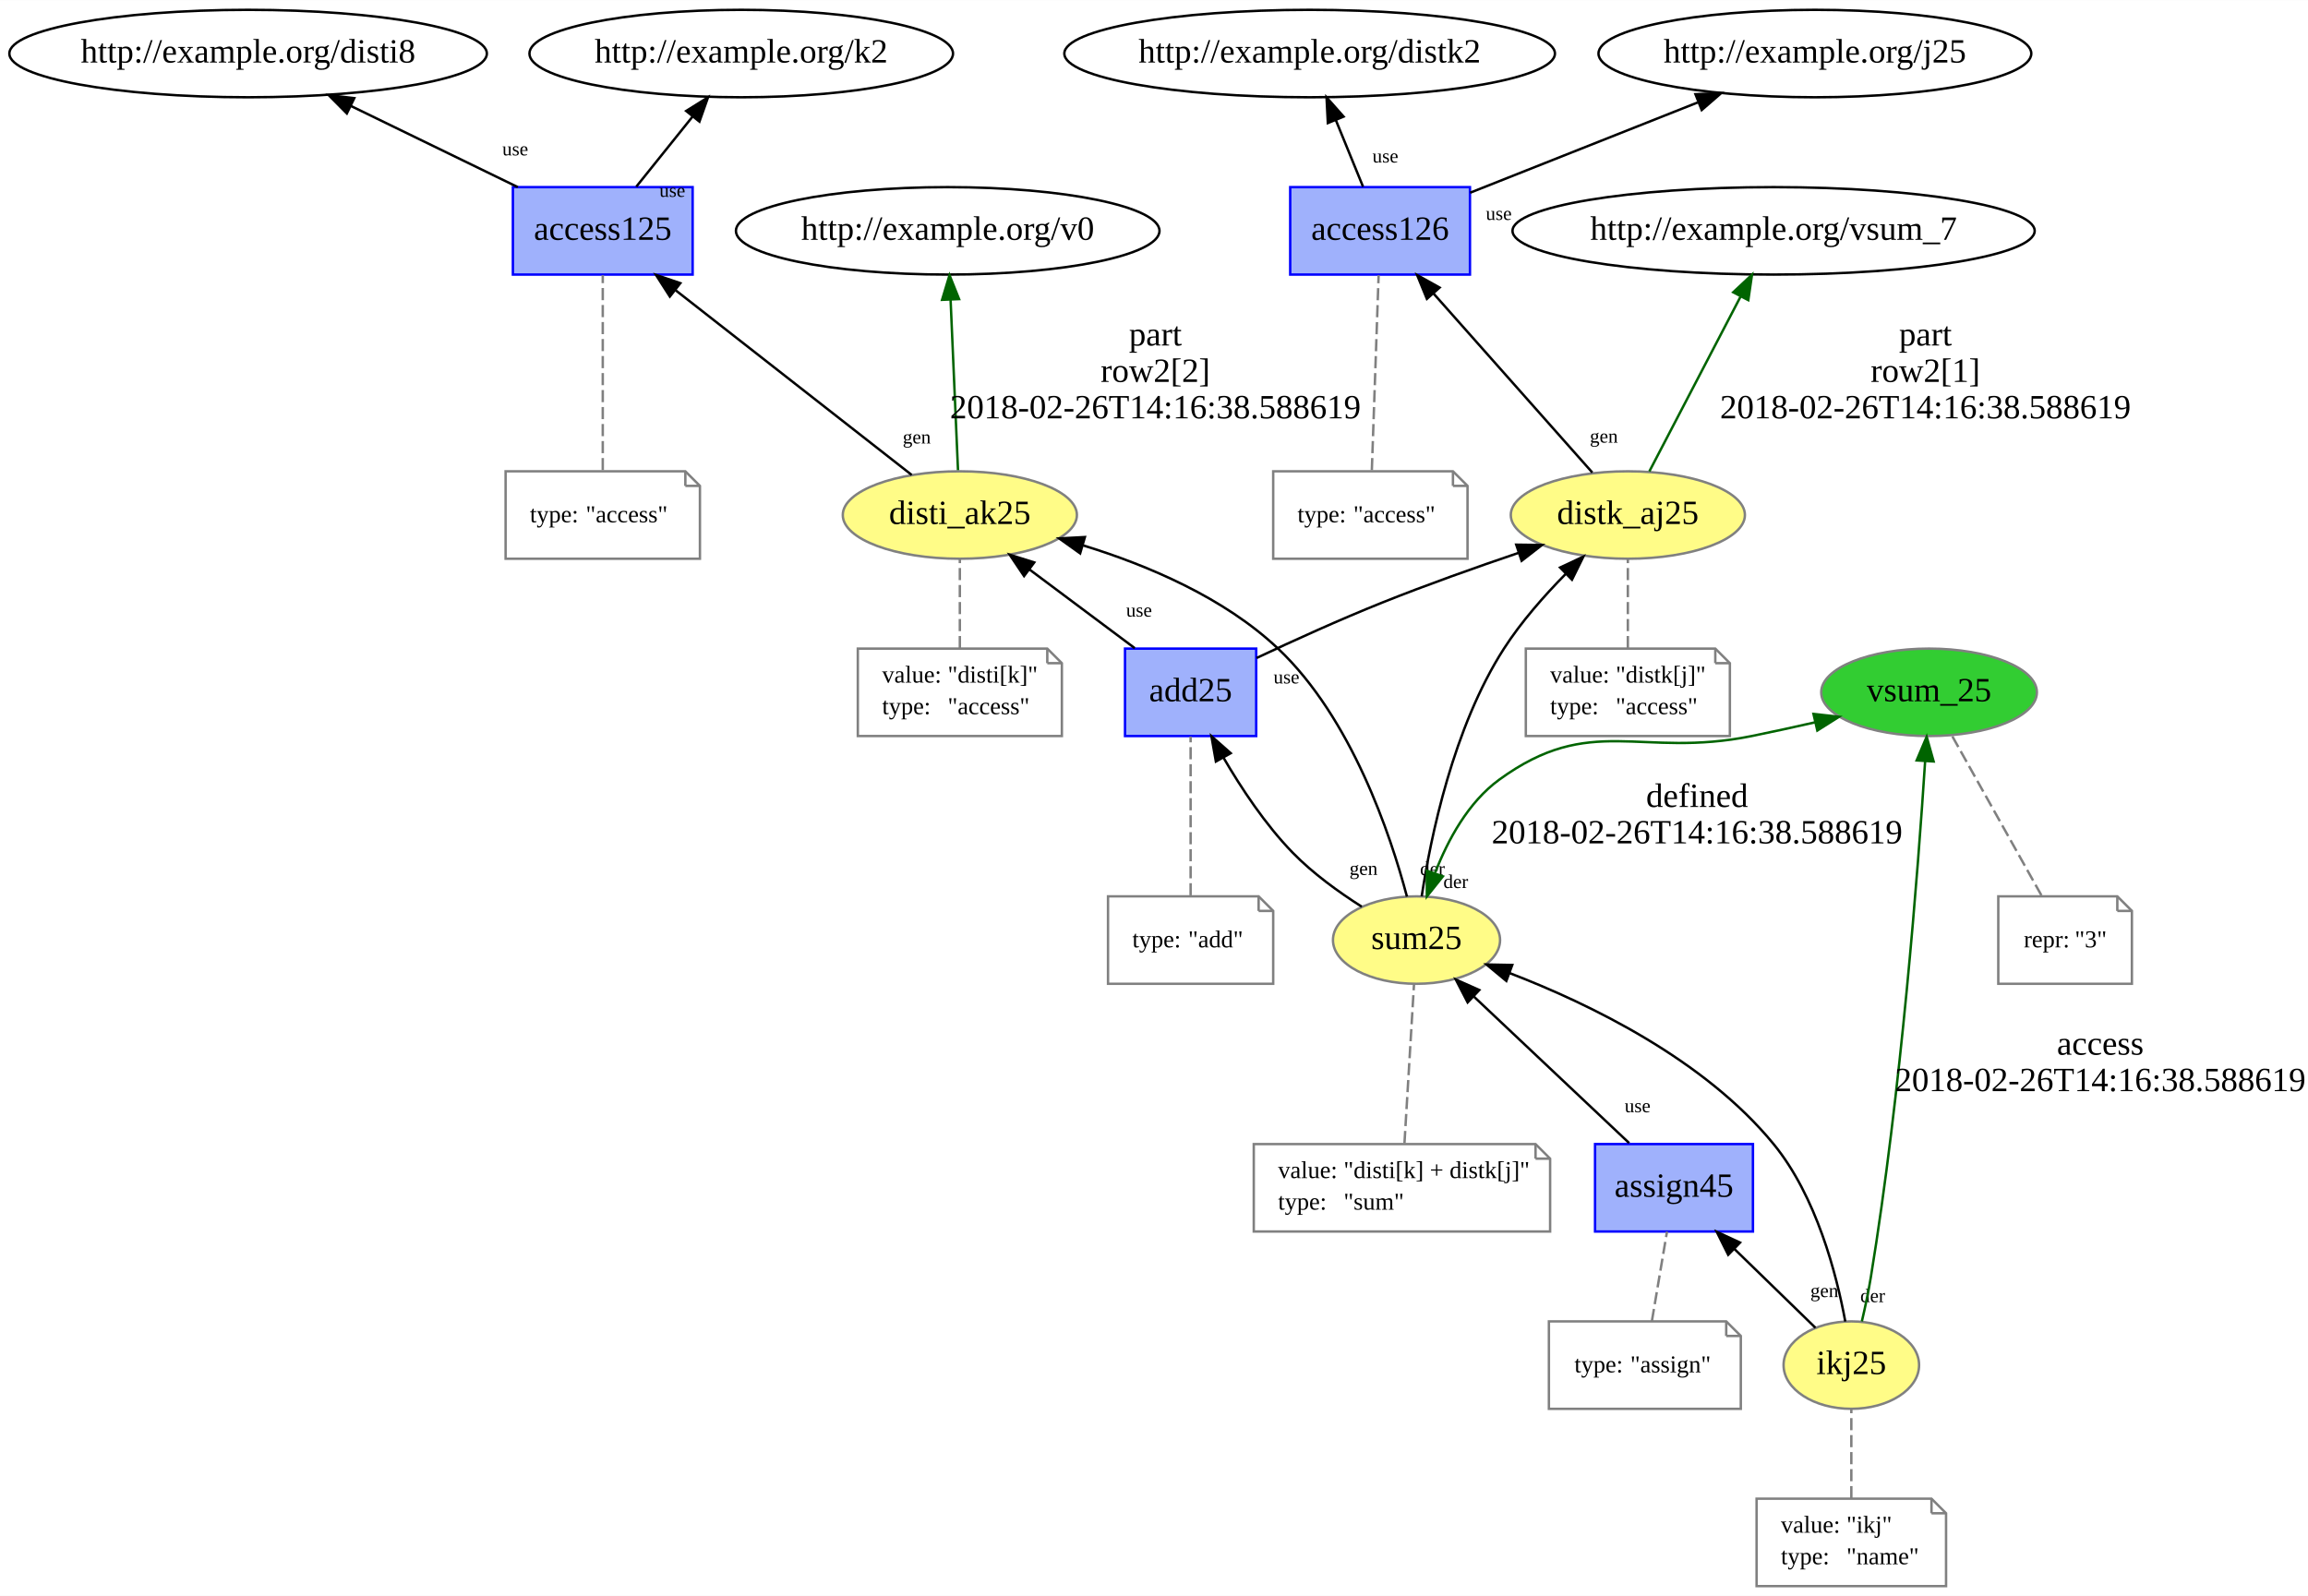
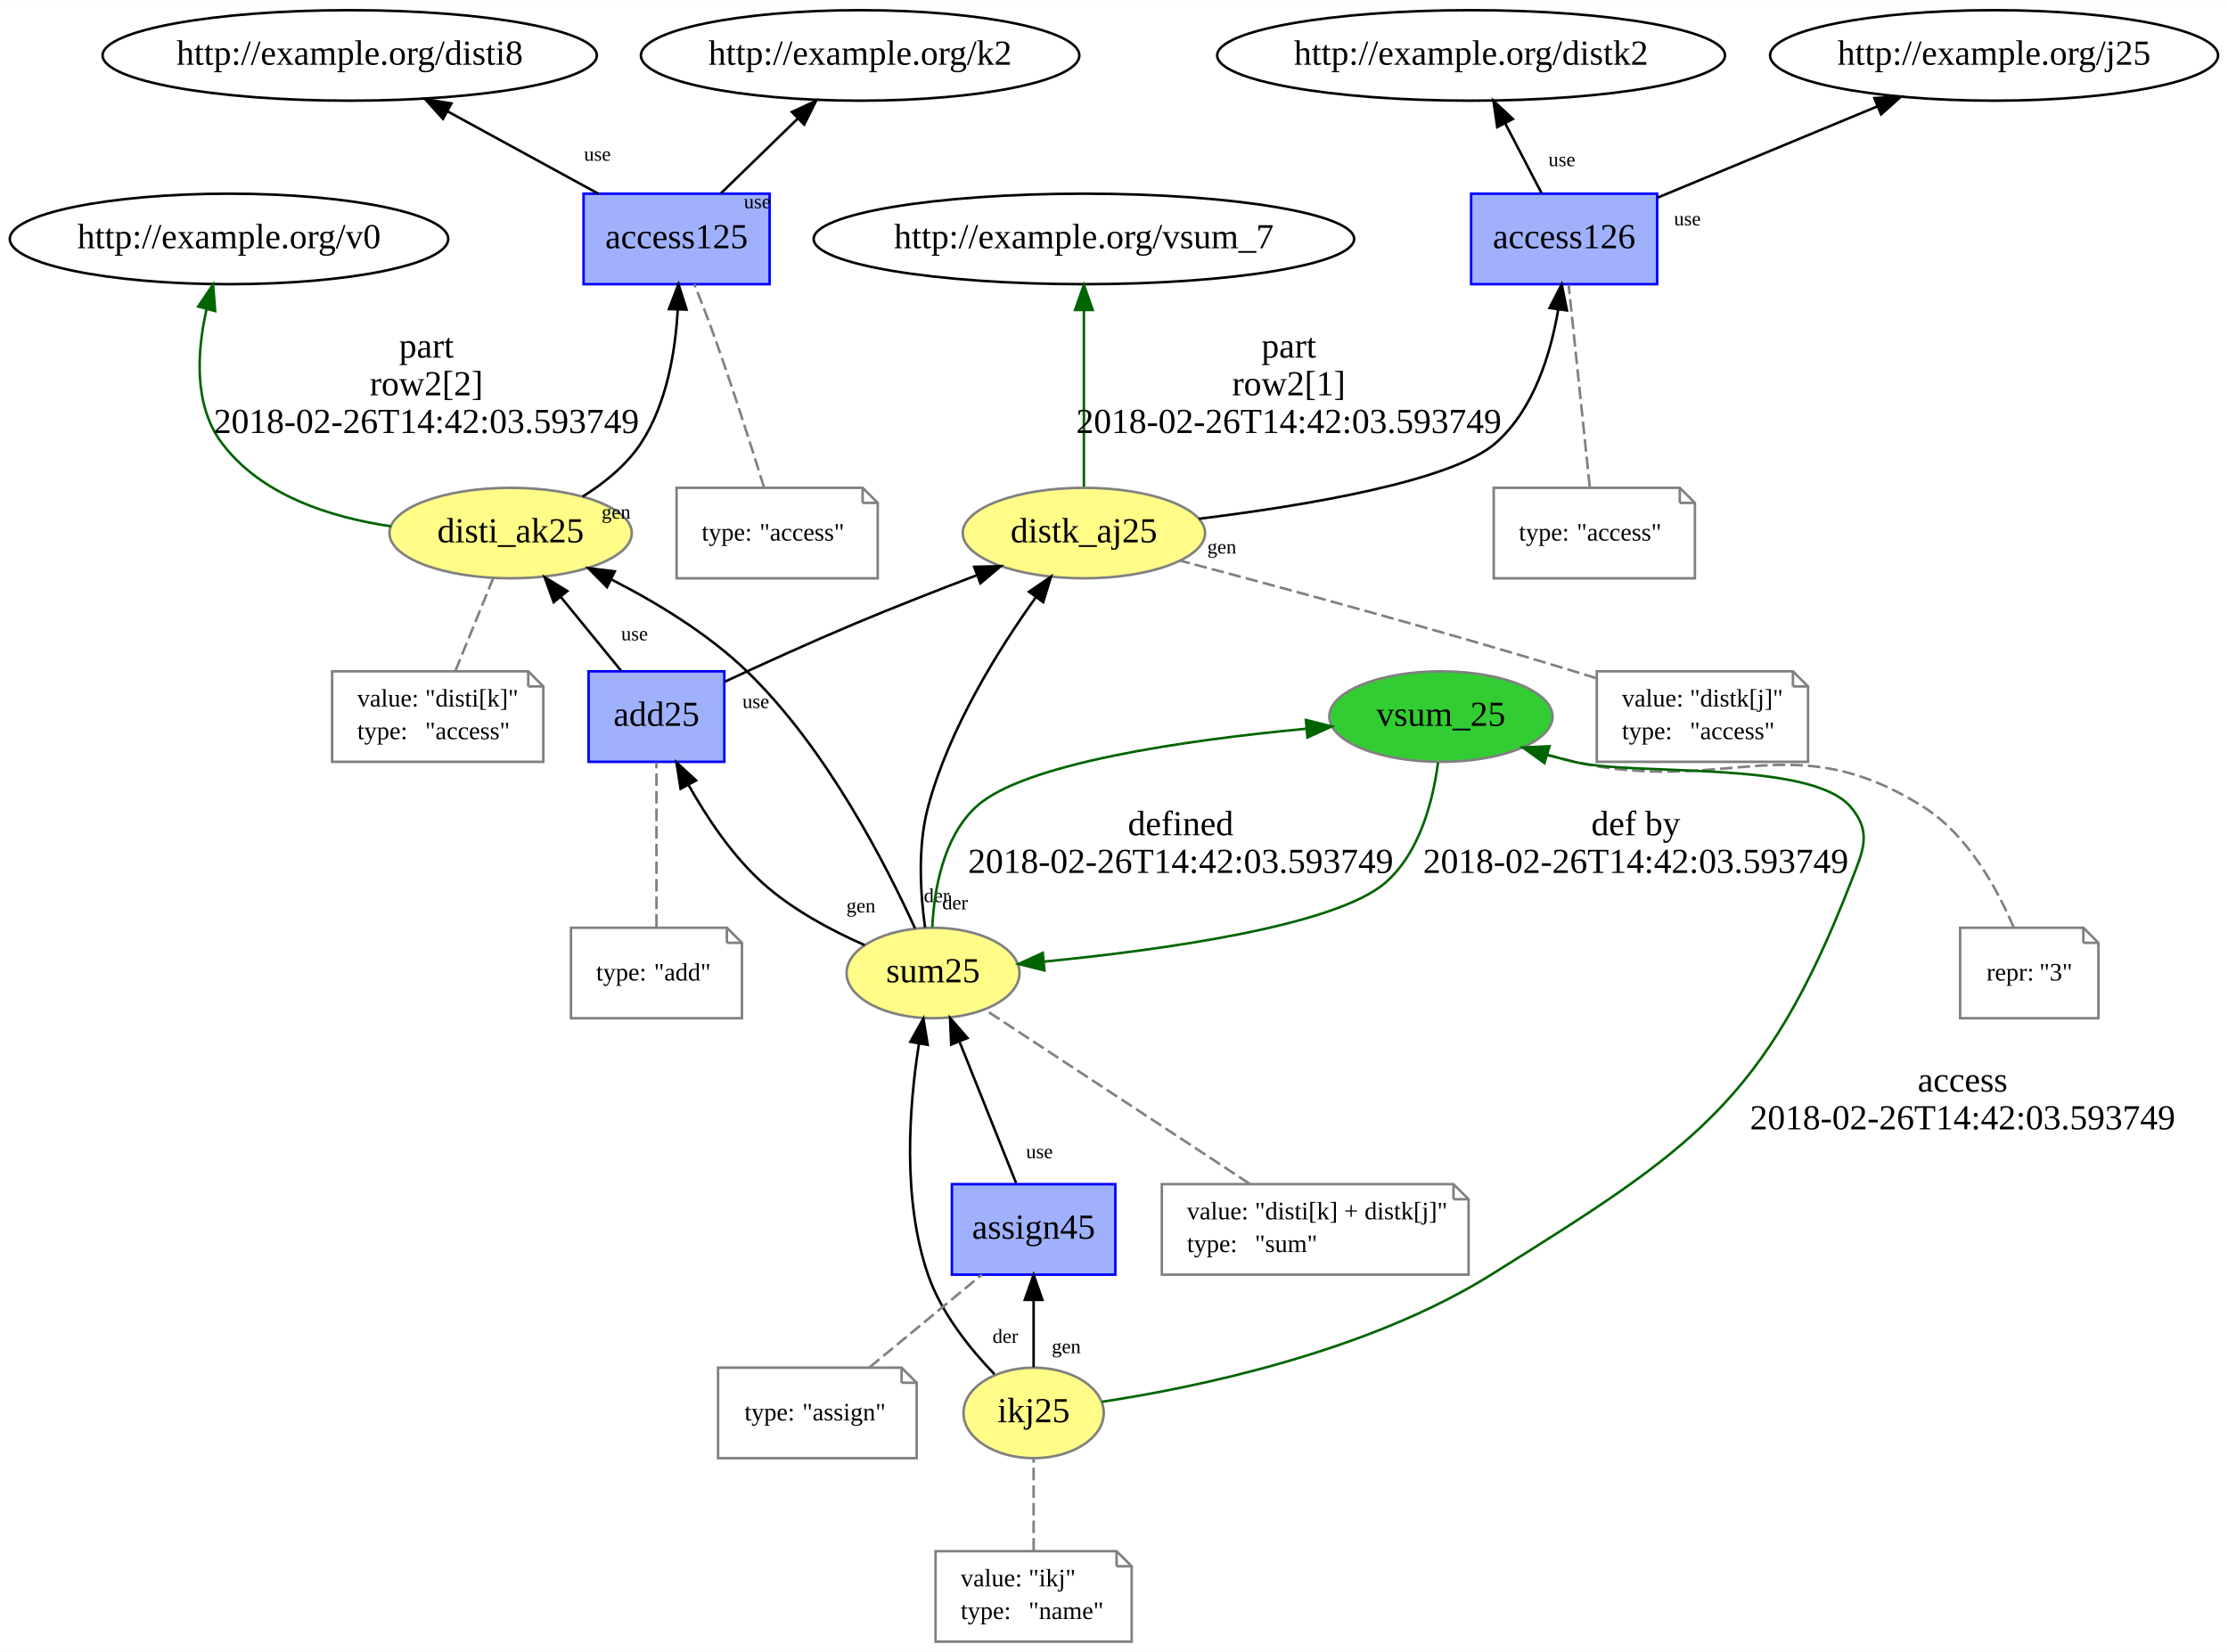
- <svg xmlns="http://www.w3.org/2000/svg" xmlns:xlink="http://www.w3.org/1999/xlink" width="950pt" height="657pt" viewBox="0.00 0.00 950.14 657.00">
+ <svg xmlns="http://www.w3.org/2000/svg" xmlns:xlink="http://www.w3.org/1999/xlink" width="886pt" height="657pt" viewBox="0.00 0.00 886.13 657.00">
  <g id="graph0" class="graph" transform="scale(1 1) rotate(0) translate(4 653)">
-     <polygon fill="white" stroke="none" points="-4,4 -4,-653 946.141,-653 946.141,4 -4,4" />
+     <polygon fill="white" stroke="none" points="-4,4 -4,-653 882.134,-653 882.134,4 -4,4" />
    <g id="node1" class="node">
      <g id="a_node1">
        <a xlink:href="http://example.org/disti_ak25" xlink:title="disti_ak25">
-           <ellipse fill="#fffc87" stroke="#808080" cx="391.141" cy="-441" rx="48.192" ry="18" />
-           <text text-anchor="middle" x="391.141" y="-437.3" font-family="Times New Roman,serif" font-size="14.00">disti_ak25</text>
+           <ellipse fill="#fffc87" stroke="#808080" cx="199.092" cy="-441" rx="48.192" ry="18" />
+           <text text-anchor="middle" x="199.092" y="-437.3" font-family="Times New Roman,serif" font-size="14.00">disti_ak25</text>
        </a>
      </g>
    </g>
    <g id="node3" class="node">
-       <ellipse fill="none" stroke="black" cx="386.141" cy="-558" rx="87.185" ry="18" />
-       <text text-anchor="middle" x="386.141" y="-554.3" font-family="Times New Roman,serif" font-size="14.00">http://example.org/v0</text>
+       <ellipse fill="none" stroke="black" cx="87.092" cy="-558" rx="87.185" ry="18" />
+       <text text-anchor="middle" x="87.092" y="-554.3" font-family="Times New Roman,serif" font-size="14.00">http://example.org/v0</text>
    </g>
    <g id="edge2" class="edge">
-       <path fill="none" stroke="darkgreen" d="M390.382,-459.466C389.573,-478.064 388.282,-507.756 387.337,-529.499" />
-       <polygon fill="darkgreen" stroke="darkgreen" points="383.829,-529.604 386.891,-539.746 390.823,-529.908 383.829,-529.604" />
-       <text text-anchor="middle" x="471.641" y="-510.8" font-family="Times New Roman,serif" font-size="14.00">part</text>
-       <text text-anchor="middle" x="471.641" y="-495.8" font-family="Times New Roman,serif" font-size="14.00">row2[2]</text>
-       <text text-anchor="middle" x="471.641" y="-480.8" font-family="Times New Roman,serif" font-size="14.00">2018-02-26T14:16:38.588619</text>
+       <path fill="none" stroke="darkgreen" d="M151.479,-443.692C127.183,-447.275 99.561,-456.124 84.092,-477 72.992,-491.982 74.35,-513.231 78.157,-530.065" />
+       <polygon fill="darkgreen" stroke="darkgreen" points="74.812,-531.108 80.754,-539.88 81.579,-529.317 74.812,-531.108" />
+       <text text-anchor="middle" x="165.592" y="-510.8" font-family="Times New Roman,serif" font-size="14.00">part</text>
+       <text text-anchor="middle" x="165.592" y="-495.8" font-family="Times New Roman,serif" font-size="14.00">row2[2]</text>
+       <text text-anchor="middle" x="165.592" y="-480.8" font-family="Times New Roman,serif" font-size="14.00">2018-02-26T14:42:03.593749</text>
    </g>
    <g id="node4" class="node">
      <g id="a_node4">
        <a xlink:href="http://example.org/access125" xlink:title="access125">
-           <polygon fill="#9fb1fc" stroke="#0000ff" points="281.141,-576 207.141,-576 207.141,-540 281.141,-540 281.141,-576" />
-           <text text-anchor="middle" x="244.141" y="-554.3" font-family="Times New Roman,serif" font-size="14.00">access125</text>
+           <polygon fill="#9fb1fc" stroke="#0000ff" points="302.092,-576 228.092,-576 228.092,-540 302.092,-540 302.092,-576" />
+           <text text-anchor="middle" x="265.092" y="-554.3" font-family="Times New Roman,serif" font-size="14.00">access125</text>
        </a>
      </g>
    </g>
    <g id="edge6" class="edge">
-       <path fill="none" stroke="black" d="M371.316,-457.509C346.352,-477.04 303.222,-510.781 274.195,-533.489" />
-       <polygon fill="black" stroke="black" points="271.762,-530.948 266.042,-539.867 276.075,-536.462 271.762,-530.948" />
-       <text text-anchor="middle" x="373.413" y="-470.462" font-family="Times New Roman,serif" font-size="8.00">gen</text>
+       <path fill="none" stroke="black" d="M227.701,-455.487C236.487,-460.977 245.345,-468.146 251.092,-477 261.232,-492.619 264.636,-513.415 265.555,-529.888" />
+       <polygon fill="black" stroke="black" points="262.059,-530.097 265.846,-539.992 269.057,-529.896 262.059,-530.097" />
+       <text text-anchor="middle" x="241.041" y="-446.729" font-family="Times New Roman,serif" font-size="8.00">gen</text>
    </g>
    <g id="node2" class="node">
-       <polygon fill="none" stroke="gray" points="427.141,-386 349.141,-386 349.141,-350 433.141,-350 433.141,-380 427.141,-386" />
-       <polyline fill="none" stroke="gray" points="427.141,-386 427.141,-380 " />
-       <polyline fill="none" stroke="gray" points="433.141,-380 427.141,-380 " />
-       <text text-anchor="start" x="359.141" y="-372" font-family="Times New Roman,serif" font-size="10.00">value:</text>
-       <text text-anchor="start" x="386.141" y="-372" font-family="Times New Roman,serif" font-size="10.00">"disti[k]"</text>
-       <text text-anchor="start" x="359.141" y="-359" font-family="Times New Roman,serif" font-size="10.00">type:</text>
-       <text text-anchor="start" x="386.141" y="-359" font-family="Times New Roman,serif" font-size="10.00">"access"</text>
+       <polygon fill="none" stroke="gray" points="206.092,-386 128.092,-386 128.092,-350 212.092,-350 212.092,-380 206.092,-386" />
+       <polyline fill="none" stroke="gray" points="206.092,-386 206.092,-380 " />
+       <polyline fill="none" stroke="gray" points="212.092,-380 206.092,-380 " />
+       <text text-anchor="start" x="138.092" y="-372" font-family="Times New Roman,serif" font-size="10.00">value:</text>
+       <text text-anchor="start" x="165.092" y="-372" font-family="Times New Roman,serif" font-size="10.00">"disti[k]"</text>
+       <text text-anchor="start" x="138.092" y="-359" font-family="Times New Roman,serif" font-size="10.00">type:</text>
+       <text text-anchor="start" x="165.092" y="-359" font-family="Times New Roman,serif" font-size="10.00">"access"</text>
    </g>
    <g id="edge1" class="edge">
-       <path fill="none" stroke="gray" stroke-dasharray="5,2" d="M391.141,-386.187C391.141,-397.35 391.141,-411.84 391.141,-422.971" />
+       <path fill="none" stroke="gray" stroke-dasharray="5,2" d="M177.112,-386.187C181.672,-397.35 187.59,-411.84 192.137,-422.971" />
    </g>
    <g id="node6" class="node">
-       <ellipse fill="none" stroke="black" cx="98.141" cy="-631" rx="98.283" ry="18" />
-       <text text-anchor="middle" x="98.141" y="-627.3" font-family="Times New Roman,serif" font-size="14.00">http://example.org/disti8</text>
+       <ellipse fill="none" stroke="black" cx="135.092" cy="-631" rx="98.283" ry="18" />
+       <text text-anchor="middle" x="135.092" y="-627.3" font-family="Times New Roman,serif" font-size="14.00">http://example.org/disti8</text>
    </g>
    <g id="edge4" class="edge">
-       <path fill="none" stroke="black" d="M209.171,-576.006C188.502,-586.057 162.191,-598.853 140.37,-609.464" />
-       <polygon fill="black" stroke="black" points="138.785,-606.343 131.322,-613.864 141.846,-612.638 138.785,-606.343" />
-       <text text-anchor="middle" x="208.107" y="-589.069" font-family="Times New Roman,serif" font-size="8.00">use</text>
+       <path fill="none" stroke="black" d="M233.954,-576.006C215.927,-585.852 193.078,-598.331 173.889,-608.811" />
+       <polygon fill="black" stroke="black" points="172.18,-605.756 165.081,-613.621 175.535,-611.9 172.18,-605.756" />
+       <text text-anchor="middle" x="233.598" y="-589.102" font-family="Times New Roman,serif" font-size="8.00">use</text>
    </g>
    <g id="node7" class="node">
-       <ellipse fill="none" stroke="black" cx="301.141" cy="-631" rx="87.185" ry="18" />
-       <text text-anchor="middle" x="301.141" y="-627.3" font-family="Times New Roman,serif" font-size="14.00">http://example.org/k2</text>
+       <ellipse fill="none" stroke="black" cx="338.092" cy="-631" rx="87.185" ry="18" />
+       <text text-anchor="middle" x="338.092" y="-627.3" font-family="Times New Roman,serif" font-size="14.00">http://example.org/k2</text>
    </g>
    <g id="edge5" class="edge">
-       <path fill="none" stroke="black" d="M257.939,-576.187C264.871,-584.821 273.4,-595.445 281.044,-604.966" />
-       <polygon fill="black" stroke="black" points="278.481,-607.364 287.47,-612.971 283.939,-602.982 278.481,-607.364" />
-       <text text-anchor="middle" x="272.765" y="-572.003" font-family="Times New Roman,serif" font-size="8.00">use</text>
+       <path fill="none" stroke="black" d="M282.764,-576.187C291.91,-585.083 303.228,-596.091 313.24,-605.828" />
+       <polygon fill="black" stroke="black" points="310.975,-608.508 320.584,-612.971 315.855,-603.49 310.975,-608.508" />
+       <text text-anchor="middle" x="297.197" y="-570.204" font-family="Times New Roman,serif" font-size="8.00">use</text>
    </g>
    <g id="node5" class="node">
-       <polygon fill="none" stroke="gray" points="278.141,-459 204.141,-459 204.141,-423 284.141,-423 284.141,-453 278.141,-459" />
-       <polyline fill="none" stroke="gray" points="278.141,-459 278.141,-453 " />
-       <polyline fill="none" stroke="gray" points="284.141,-453 278.141,-453 " />
-       <text text-anchor="start" x="214.141" y="-438" font-family="Times New Roman,serif" font-size="10.00">type:</text>
-       <text text-anchor="start" x="237.141" y="-438" font-family="Times New Roman,serif" font-size="10.00">"access"</text>
+       <polygon fill="none" stroke="gray" points="339.092,-459 265.092,-459 265.092,-423 345.092,-423 345.092,-453 339.092,-459" />
+       <polyline fill="none" stroke="gray" points="339.092,-459 339.092,-453 " />
+       <polyline fill="none" stroke="gray" points="345.092,-453 339.092,-453 " />
+       <text text-anchor="start" x="275.092" y="-438" font-family="Times New Roman,serif" font-size="10.00">type:</text>
+       <text text-anchor="start" x="298.092" y="-438" font-family="Times New Roman,serif" font-size="10.00">"access"</text>
    </g>
    <g id="edge3" class="edge">
-       <path fill="none" stroke="gray" stroke-dasharray="5,2" d="M244.141,-459.466C244.141,-481.207 244.141,-518.105 244.141,-539.746" />
+       <path fill="none" stroke="gray" stroke-dasharray="5,2" d="M299.84,-459.278C294.806,-475.557 286.848,-500.579 279.092,-522 276.953,-527.907 274.45,-534.306 272.156,-539.997" />
    </g>
    <g id="node8" class="node">
      <g id="a_node8">
        <a xlink:href="http://example.org/distk_aj25" xlink:title="distk_aj25">
-           <ellipse fill="#fffc87" stroke="#808080" cx="666.141" cy="-441" rx="48.192" ry="18" />
-           <text text-anchor="middle" x="666.141" y="-437.3" font-family="Times New Roman,serif" font-size="14.00">distk_aj25</text>
+           <ellipse fill="#fffc87" stroke="#808080" cx="427.092" cy="-441" rx="48.192" ry="18" />
+           <text text-anchor="middle" x="427.092" y="-437.3" font-family="Times New Roman,serif" font-size="14.00">distk_aj25</text>
        </a>
      </g>
    </g>
    <g id="node10" class="node">
-       <ellipse fill="none" stroke="black" cx="726.141" cy="-558" rx="107.482" ry="18" />
-       <text text-anchor="middle" x="726.141" y="-554.3" font-family="Times New Roman,serif" font-size="14.00">http://example.org/vsum_7</text>
+       <ellipse fill="none" stroke="black" cx="427.092" cy="-558" rx="107.482" ry="18" />
+       <text text-anchor="middle" x="427.092" y="-554.3" font-family="Times New Roman,serif" font-size="14.00">http://example.org/vsum_7</text>
    </g>
    <g id="edge8" class="edge">
-       <path fill="none" stroke="darkgreen" d="M674.994,-458.969C684.876,-477.909 700.986,-508.786 712.485,-530.825" />
-       <polygon fill="darkgreen" stroke="darkgreen" points="709.523,-532.715 717.252,-539.962 715.729,-529.477 709.523,-532.715" />
-       <text text-anchor="middle" x="788.641" y="-510.8" font-family="Times New Roman,serif" font-size="14.00">part</text>
-       <text text-anchor="middle" x="788.641" y="-495.8" font-family="Times New Roman,serif" font-size="14.00">row2[1]</text>
-       <text text-anchor="middle" x="788.641" y="-480.8" font-family="Times New Roman,serif" font-size="14.00">2018-02-26T14:16:38.588619</text>
+       <path fill="none" stroke="darkgreen" d="M427.092,-459.466C427.092,-478.064 427.092,-507.756 427.092,-529.499" />
+       <polygon fill="darkgreen" stroke="darkgreen" points="423.592,-529.746 427.092,-539.746 430.592,-529.746 423.592,-529.746" />
+       <text text-anchor="middle" x="508.592" y="-510.8" font-family="Times New Roman,serif" font-size="14.00">part</text>
+       <text text-anchor="middle" x="508.592" y="-495.8" font-family="Times New Roman,serif" font-size="14.00">row2[1]</text>
+       <text text-anchor="middle" x="508.592" y="-480.8" font-family="Times New Roman,serif" font-size="14.00">2018-02-26T14:42:03.593749</text>
    </g>
    <g id="node11" class="node">
      <g id="a_node11">
        <a xlink:href="http://example.org/access126" xlink:title="access126">
-           <polygon fill="#9fb1fc" stroke="#0000ff" points="601.141,-576 527.141,-576 527.141,-540 601.141,-540 601.141,-576" />
-           <text text-anchor="middle" x="564.141" y="-554.3" font-family="Times New Roman,serif" font-size="14.00">access126</text>
+           <polygon fill="#9fb1fc" stroke="#0000ff" points="655.092,-576 581.092,-576 581.092,-540 655.092,-540 655.092,-576" />
+           <text text-anchor="middle" x="618.092" y="-554.3" font-family="Times New Roman,serif" font-size="14.00">access126</text>
        </a>
      </g>
    </g>
    <g id="edge12" class="edge">
-       <path fill="none" stroke="black" d="M651.527,-458.477C634.454,-477.726 606.029,-509.773 586.252,-532.071" />
-       <polygon fill="black" stroke="black" points="583.412,-529.999 579.394,-539.803 588.649,-534.644 583.412,-529.999" />
-       <text text-anchor="middle" x="656.269" y="-470.807" font-family="Times New Roman,serif" font-size="8.00">gen</text>
+       <path fill="none" stroke="black" d="M472.842,-446.685C515.103,-451.892 573.865,-461.652 591.092,-477 606.047,-490.324 612.73,-512.216 615.71,-529.733" />
+       <polygon fill="black" stroke="black" points="612.288,-530.535 617.128,-539.96 619.222,-529.574 612.288,-530.535" />
+       <text text-anchor="middle" x="481.949" y="-432.866" font-family="Times New Roman,serif" font-size="8.00">gen</text>
    </g>
    <g id="node9" class="node">
-       <polygon fill="none" stroke="gray" points="702.141,-386 624.141,-386 624.141,-350 708.141,-350 708.141,-380 702.141,-386" />
-       <polyline fill="none" stroke="gray" points="702.141,-386 702.141,-380 " />
-       <polyline fill="none" stroke="gray" points="708.141,-380 702.141,-380 " />
-       <text text-anchor="start" x="634.141" y="-372" font-family="Times New Roman,serif" font-size="10.00">value:</text>
-       <text text-anchor="start" x="661.141" y="-372" font-family="Times New Roman,serif" font-size="10.00">"distk[j]"</text>
-       <text text-anchor="start" x="634.141" y="-359" font-family="Times New Roman,serif" font-size="10.00">type:</text>
-       <text text-anchor="start" x="661.141" y="-359" font-family="Times New Roman,serif" font-size="10.00">"access"</text>
+       <polygon fill="none" stroke="gray" points="709.092,-386 631.092,-386 631.092,-350 715.092,-350 715.092,-380 709.092,-386" />
+       <polyline fill="none" stroke="gray" points="709.092,-386 709.092,-380 " />
+       <polyline fill="none" stroke="gray" points="715.092,-380 709.092,-380 " />
+       <text text-anchor="start" x="641.092" y="-372" font-family="Times New Roman,serif" font-size="10.00">value:</text>
+       <text text-anchor="start" x="668.092" y="-372" font-family="Times New Roman,serif" font-size="10.00">"distk[j]"</text>
+       <text text-anchor="start" x="641.092" y="-359" font-family="Times New Roman,serif" font-size="10.00">type:</text>
+       <text text-anchor="start" x="668.092" y="-359" font-family="Times New Roman,serif" font-size="10.00">"access"</text>
    </g>
    <g id="edge7" class="edge">
-       <path fill="none" stroke="gray" stroke-dasharray="5,2" d="M666.141,-386.187C666.141,-397.35 666.141,-411.84 666.141,-422.971" />
+       <path fill="none" stroke="gray" stroke-dasharray="5,2" d="M630.845,-383.269C627.888,-384.21 624.949,-385.129 622.092,-386 567.995,-402.495 504.815,-419.6 465.373,-430.025" />
    </g>
    <g id="node13" class="node">
-       <ellipse fill="none" stroke="black" cx="535.141" cy="-631" rx="100.983" ry="18" />
-       <text text-anchor="middle" x="535.141" y="-627.3" font-family="Times New Roman,serif" font-size="14.00">http://example.org/distk2</text>
+       <ellipse fill="none" stroke="black" cx="581.092" cy="-631" rx="100.983" ry="18" />
+       <text text-anchor="middle" x="581.092" y="-627.3" font-family="Times New Roman,serif" font-size="14.00">http://example.org/distk2</text>
    </g>
    <g id="edge10" class="edge">
-       <path fill="none" stroke="black" d="M557.121,-576.187C553.773,-584.385 549.692,-594.377 545.959,-603.515" />
-       <polygon fill="black" stroke="black" points="542.638,-602.39 542.097,-612.971 549.118,-605.037 542.638,-602.39" />
-       <text text-anchor="middle" x="566.311" y="-586.142" font-family="Times New Roman,serif" font-size="8.00">use</text>
+       <path fill="none" stroke="black" d="M609.136,-576.187C604.773,-584.559 599.434,-594.803 594.591,-604.097" />
+       <polygon fill="black" stroke="black" points="591.484,-602.486 589.966,-612.971 597.692,-605.721 591.484,-602.486" />
+       <text text-anchor="middle" x="617.19" y="-586.942" font-family="Times New Roman,serif" font-size="8.00">use</text>
    </g>
    <g id="node14" class="node">
-       <ellipse fill="none" stroke="black" cx="743.141" cy="-631" rx="89.084" ry="18" />
-       <text text-anchor="middle" x="743.141" y="-627.3" font-family="Times New Roman,serif" font-size="14.00">http://example.org/j25</text>
+       <ellipse fill="none" stroke="black" cx="789.092" cy="-631" rx="89.084" ry="18" />
+       <text text-anchor="middle" x="789.092" y="-627.3" font-family="Times New Roman,serif" font-size="14.00">http://example.org/j25</text>
    </g>
    <g id="edge11" class="edge">
-       <path fill="none" stroke="black" d="M601.23,-573.711C628.371,-584.477 665.44,-599.18 694.886,-610.86" />
-       <polygon fill="black" stroke="black" points="693.968,-614.261 704.554,-614.694 696.549,-607.754 693.968,-614.261" />
-       <text text-anchor="middle" x="612.991" y="-562.501" font-family="Times New Roman,serif" font-size="8.00">use</text>
+       <path fill="none" stroke="black" d="M655.197,-574.406C680.854,-585.059 715.181,-599.312 742.654,-610.719" />
+       <polygon fill="black" stroke="black" points="741.483,-614.022 752.06,-614.624 744.167,-607.557 741.483,-614.022" />
+       <text text-anchor="middle" x="667.105" y="-563.385" font-family="Times New Roman,serif" font-size="8.00">use</text>
    </g>
    <g id="node12" class="node">
-       <polygon fill="none" stroke="gray" points="594.141,-459 520.141,-459 520.141,-423 600.141,-423 600.141,-453 594.141,-459" />
-       <polyline fill="none" stroke="gray" points="594.141,-459 594.141,-453 " />
-       <polyline fill="none" stroke="gray" points="600.141,-453 594.141,-453 " />
-       <text text-anchor="start" x="530.141" y="-438" font-family="Times New Roman,serif" font-size="10.00">type:</text>
-       <text text-anchor="start" x="553.141" y="-438" font-family="Times New Roman,serif" font-size="10.00">"access"</text>
+       <polygon fill="none" stroke="gray" points="664.092,-459 590.092,-459 590.092,-423 670.092,-423 670.092,-453 664.092,-459" />
+       <polyline fill="none" stroke="gray" points="664.092,-459 664.092,-453 " />
+       <polyline fill="none" stroke="gray" points="670.092,-453 664.092,-453 " />
+       <text text-anchor="start" x="600.092" y="-438" font-family="Times New Roman,serif" font-size="10.00">type:</text>
+       <text text-anchor="start" x="623.092" y="-438" font-family="Times New Roman,serif" font-size="10.00">"access"</text>
    </g>
    <g id="edge9" class="edge">
-       <path fill="none" stroke="gray" stroke-dasharray="5,2" d="M560.749,-459.466C561.505,-481.207 562.788,-518.105 563.541,-539.746" />
+       <path fill="none" stroke="gray" stroke-dasharray="5,2" d="M628.27,-459.466C626.001,-481.207 622.151,-518.105 619.893,-539.746" />
    </g>
    <g id="node15" class="node">
      <g id="a_node15">
        <a xlink:href="http://example.org/sum25" xlink:title="sum25">
-           <ellipse fill="#fffc87" stroke="#808080" cx="579.141" cy="-266" rx="34.394" ry="18" />
-           <text text-anchor="middle" x="579.141" y="-262.3" font-family="Times New Roman,serif" font-size="14.00">sum25</text>
-         </a>
-       </g>
-     </g>
-     <g id="edge18" class="edge">
-       <path fill="none" stroke="black" d="M575.199,-283.9C568.462,-309.292 552.431,-357.352 522.141,-386 499.955,-406.984 468.481,-420.315 441.944,-428.48" />
-       <polygon fill="black" stroke="black" points="440.668,-425.207 432.045,-431.362 442.625,-431.928 440.668,-425.207" />
-       <text text-anchor="middle" x="585.694" y="-292.717" font-family="Times New Roman,serif" font-size="8.00">der</text>
-     </g>
-     <g id="edge20" class="edge">
-       <path fill="none" stroke="black" d="M581.278,-284.003C584.962,-308.276 594.232,-353.511 615.141,-386 622.229,-397.013 631.72,-407.787 640.592,-416.778" />
-       <polygon fill="black" stroke="black" points="638.242,-419.375 647.832,-423.877 643.142,-414.377 638.242,-419.375" />
-       <text text-anchor="middle" x="595.302" y="-287.425" font-family="Times New Roman,serif" font-size="8.00">der</text>
+           <ellipse fill="#fffc87" stroke="#808080" cx="367.092" cy="-266" rx="34.394" ry="18" />
+           <text text-anchor="middle" x="367.092" y="-262.3" font-family="Times New Roman,serif" font-size="14.00">sum25</text>
+         </a>
+       </g>
+     </g>
+     <g id="edge19" class="edge">
+       <path fill="none" stroke="black" d="M359.916,-283.78C348.644,-308.589 324.768,-355.411 293.092,-386 277.528,-401.03 256.987,-413.451 239.077,-422.575" />
+       <polygon fill="black" stroke="black" points="237.421,-419.489 229.991,-427.042 240.51,-425.77 237.421,-419.489" />
+       <text text-anchor="middle" x="368.527" y="-294.162" font-family="Times New Roman,serif" font-size="8.00">der</text>
+     </g>
+     <g id="edge21" class="edge">
+       <path fill="none" stroke="black" d="M363.912,-284.142C362.076,-297.43 360.875,-316.182 365.092,-332 373.378,-363.074 392.967,-394.5 407.927,-415.378" />
+       <polygon fill="black" stroke="black" points="405.264,-417.665 414.008,-423.648 410.904,-413.518 405.264,-417.665" />
+       <text text-anchor="middle" x="375.852" y="-291.321" font-family="Times New Roman,serif" font-size="8.00">der</text>
    </g>
    <g id="node17" class="node">
      <g id="a_node17">
        <a xlink:href="http://example.org/vsum_25" xlink:title="vsum_25">
-           <ellipse fill="#32cd32" stroke="#808080" cx="790.141" cy="-368" rx="44.393" ry="18" />
-           <text text-anchor="middle" x="790.141" y="-364.3" font-family="Times New Roman,serif" font-size="14.00">vsum_25</text>
+           <ellipse fill="#32cd32" stroke="#808080" cx="569.092" cy="-368" rx="44.393" ry="18" />
+           <text text-anchor="middle" x="569.092" y="-364.3" font-family="Times New Roman,serif" font-size="14.00">vsum_25</text>
        </a>
      </g>
    </g>
    <g id="edge15" class="edge">
-       <path fill="none" stroke="darkgreen" d="M586.823,-293.76C592.072,-307.275 600.432,-322.731 613.141,-332 651.042,-359.641 671.168,-340.676 717.141,-350 725.574,-351.71 734.521,-353.671 743.154,-355.639" />
-       <polygon fill="darkgreen" stroke="darkgreen" points="589.994,-292.226 583.395,-283.938 583.385,-294.533 589.994,-292.226" />
-       <polygon fill="darkgreen" stroke="darkgreen" points="742.563,-359.095 753.094,-357.938 744.14,-352.275 742.563,-359.095" />
-       <text text-anchor="middle" x="694.641" y="-320.8" font-family="Times New Roman,serif" font-size="14.00">defined</text>
-       <text text-anchor="middle" x="694.641" y="-305.8" font-family="Times New Roman,serif" font-size="14.00">2018-02-26T14:16:38.588619</text>
+       <path fill="none" stroke="darkgreen" d="M366.798,-284.186C367.522,-298.983 371.046,-319.822 384.092,-332 402.792,-349.455 467.779,-358.649 515.464,-363.159" />
+       <polygon fill="darkgreen" stroke="darkgreen" points="515.382,-366.666 525.656,-364.078 516.01,-359.694 515.382,-366.666" />
+       <text text-anchor="middle" x="465.592" y="-320.8" font-family="Times New Roman,serif" font-size="14.00">defined</text>
+       <text text-anchor="middle" x="465.592" y="-305.8" font-family="Times New Roman,serif" font-size="14.00">2018-02-26T14:42:03.593749</text>
    </g>
    <g id="node19" class="node">
      <g id="a_node19">
        <a xlink:href="http://example.org/add25" xlink:title="add25">
-           <polygon fill="#9fb1fc" stroke="#0000ff" points="513.141,-386 459.141,-386 459.141,-350 513.141,-350 513.141,-386" />
-           <text text-anchor="middle" x="486.141" y="-364.3" font-family="Times New Roman,serif" font-size="14.00">add25</text>
-         </a>
-       </g>
-     </g>
-     <g id="edge21" class="edge">
-       <path fill="none" stroke="black" d="M556.59,-279.742C547.144,-285.74 536.452,-293.455 528.141,-302 516.91,-313.548 506.986,-328.537 499.609,-341.211" />
-       <polygon fill="black" stroke="black" points="496.547,-339.514 494.705,-349.947 502.652,-342.94 496.547,-339.514" />
-       <text text-anchor="middle" x="557.33" y="-292.823" font-family="Times New Roman,serif" font-size="8.00">gen</text>
+           <polygon fill="#9fb1fc" stroke="#0000ff" points="284.092,-386 230.092,-386 230.092,-350 284.092,-350 284.092,-386" />
+           <text text-anchor="middle" x="257.092" y="-364.3" font-family="Times New Roman,serif" font-size="14.00">add25</text>
+         </a>
+       </g>
+     </g>
+     <g id="edge22" class="edge">
+       <path fill="none" stroke="black" d="M339.905,-277.08C326.578,-282.942 310.899,-291.301 299.092,-302 287.075,-312.89 277.053,-327.961 269.817,-340.849" />
+       <polygon fill="black" stroke="black" points="266.682,-339.289 265.051,-349.757 272.854,-342.591 266.682,-339.289" />
+       <text text-anchor="middle" x="338.413" y="-290.105" font-family="Times New Roman,serif" font-size="8.00">gen</text>
    </g>
    <g id="node16" class="node">
-       <polygon fill="none" stroke="gray" points="628.141,-182 512.141,-182 512.141,-146 634.141,-146 634.141,-176 628.141,-182" />
-       <polyline fill="none" stroke="gray" points="628.141,-182 628.141,-176 " />
-       <polyline fill="none" stroke="gray" points="634.141,-176 628.141,-176 " />
-       <text text-anchor="start" x="522.141" y="-168" font-family="Times New Roman,serif" font-size="10.00">value:</text>
-       <text text-anchor="start" x="549.141" y="-168" font-family="Times New Roman,serif" font-size="10.00">"disti[k] + distk[j]"</text>
-       <text text-anchor="start" x="522.141" y="-155" font-family="Times New Roman,serif" font-size="10.00">type:</text>
-       <text text-anchor="start" x="549.141" y="-155" font-family="Times New Roman,serif" font-size="10.00">"sum"</text>
+       <polygon fill="none" stroke="gray" points="574.092,-182 458.092,-182 458.092,-146 580.092,-146 580.092,-176 574.092,-182" />
+       <polyline fill="none" stroke="gray" points="574.092,-182 574.092,-176 " />
+       <polyline fill="none" stroke="gray" points="580.092,-176 574.092,-176 " />
+       <text text-anchor="start" x="468.092" y="-168" font-family="Times New Roman,serif" font-size="10.00">value:</text>
+       <text text-anchor="start" x="495.092" y="-168" font-family="Times New Roman,serif" font-size="10.00">"disti[k] + distk[j]"</text>
+       <text text-anchor="start" x="468.092" y="-155" font-family="Times New Roman,serif" font-size="10.00">type:</text>
+       <text text-anchor="start" x="495.092" y="-155" font-family="Times New Roman,serif" font-size="10.00">"sum"</text>
    </g>
    <g id="edge13" class="edge">
-       <path fill="none" stroke="gray" stroke-dasharray="5,2" d="M574.186,-182.419C575.288,-200.773 577.011,-229.502 578.108,-247.781" />
+       <path fill="none" stroke="gray" stroke-dasharray="5,2" d="M492.963,-182.191C463.254,-201.736 415.344,-233.256 387.999,-251.245" />
+     </g>
+     <g id="edge16" class="edge">
+       <path fill="none" stroke="darkgreen" d="M567.939,-349.726C565.995,-334.87 560.817,-313.995 547.092,-302 527.258,-284.666 457.851,-275.117 411.249,-270.531" />
+       <polygon fill="darkgreen" stroke="darkgreen" points="411.383,-267.029 401.099,-269.575 410.726,-273.998 411.383,-267.029" />
+       <text text-anchor="middle" x="646.592" y="-320.8" font-family="Times New Roman,serif" font-size="14.00">def by</text>
+       <text text-anchor="middle" x="646.592" y="-305.8" font-family="Times New Roman,serif" font-size="14.00">2018-02-26T14:42:03.593749</text>
    </g>
    <g id="node18" class="node">
-       <polygon fill="none" stroke="gray" points="867.641,-284 818.641,-284 818.641,-248 873.641,-248 873.641,-278 867.641,-284" />
-       <polyline fill="none" stroke="gray" points="867.641,-284 867.641,-278 " />
-       <polyline fill="none" stroke="gray" points="873.641,-278 867.641,-278 " />
-       <text text-anchor="start" x="829.141" y="-263" font-family="Times New Roman,serif" font-size="10.00">repr:</text>
-       <text text-anchor="start" x="850.141" y="-263" font-family="Times New Roman,serif" font-size="10.00">"3"</text>
+       <polygon fill="none" stroke="gray" points="824.592,-284 775.592,-284 775.592,-248 830.592,-248 830.592,-278 824.592,-284" />
+       <polyline fill="none" stroke="gray" points="824.592,-284 824.592,-278 " />
+       <polyline fill="none" stroke="gray" points="830.592,-278 824.592,-278 " />
+       <text text-anchor="start" x="786.092" y="-263" font-family="Times New Roman,serif" font-size="10.00">repr:</text>
+       <text text-anchor="start" x="807.092" y="-263" font-family="Times New Roman,serif" font-size="10.00">"3"</text>
    </g>
    <g id="edge14" class="edge">
-       <path fill="none" stroke="gray" stroke-dasharray="5,2" d="M836.387,-284.419C826.046,-302.885 809.824,-331.853 799.597,-350.114" />
+       <path fill="none" stroke="gray" stroke-dasharray="5,2" d="M796.862,-284.179C790.386,-299.402 778.704,-320.886 761.092,-332 708.412,-365.245 682.89,-336.431 622.092,-350 615.302,-351.515 608.139,-353.523 601.35,-355.626" />
+     </g>
+     <g id="edge18" class="edge">
+       <path fill="none" stroke="black" d="M243.052,-386.187C235.823,-395.036 226.886,-405.976 218.962,-415.677" />
+       <polygon fill="black" stroke="black" points="216.22,-413.501 212.604,-423.46 221.641,-417.93 216.22,-413.501" />
+       <text text-anchor="middle" x="248.368" y="-398.314" font-family="Times New Roman,serif" font-size="8.00">use</text>
+     </g>
+     <g id="edge20" class="edge">
+       <path fill="none" stroke="black" d="M284.334,-381.905C299.478,-388.955 318.72,-397.709 336.092,-405 351.712,-411.556 369.027,-418.335 384.324,-424.161" />
+       <polygon fill="black" stroke="black" points="383.455,-427.574 394.047,-427.839 385.933,-421.027 383.455,-427.574" />
+       <text text-anchor="middle" x="296.605" y="-371.379" font-family="Times New Roman,serif" font-size="8.00">use</text>
+     </g>
+     <g id="node20" class="node">
+       <polygon fill="none" stroke="gray" points="285.092,-284 223.092,-284 223.092,-248 291.092,-248 291.092,-278 285.092,-284" />
+       <polyline fill="none" stroke="gray" points="285.092,-284 285.092,-278 " />
+       <polyline fill="none" stroke="gray" points="291.092,-278 285.092,-278 " />
+       <text text-anchor="start" x="233.092" y="-263" font-family="Times New Roman,serif" font-size="10.00">type:</text>
+       <text text-anchor="start" x="256.092" y="-263" font-family="Times New Roman,serif" font-size="10.00">"add"</text>
    </g>
    <g id="edge17" class="edge">
-       <path fill="none" stroke="black" d="M463.144,-386.187C450.139,-395.907 433.758,-408.15 419.907,-418.501" />
-       <polygon fill="black" stroke="black" points="417.578,-415.872 411.663,-424.662 421.769,-421.479 417.578,-415.872" />
-       <text text-anchor="middle" x="464.914" y="-399.182" font-family="Times New Roman,serif" font-size="8.00">use</text>
-     </g>
-     <g id="edge19" class="edge">
-       <path fill="none" stroke="black" d="M513.288,-382.135C528.404,-389.254 547.649,-398.002 565.141,-405 583.313,-412.27 603.655,-419.491 621.295,-425.469" />
-       <polygon fill="black" stroke="black" points="620.191,-428.79 630.785,-428.654 622.419,-422.154 620.191,-428.79" />
-       <text text-anchor="middle" x="525.593" y="-371.657" font-family="Times New Roman,serif" font-size="8.00">use</text>
-     </g>
-     <g id="node20" class="node">
-       <polygon fill="none" stroke="gray" points="514.141,-284 452.141,-284 452.141,-248 520.141,-248 520.141,-278 514.141,-284" />
-       <polyline fill="none" stroke="gray" points="514.141,-284 514.141,-278 " />
-       <polyline fill="none" stroke="gray" points="520.141,-278 514.141,-278 " />
-       <text text-anchor="start" x="462.141" y="-263" font-family="Times New Roman,serif" font-size="10.00">type:</text>
-       <text text-anchor="start" x="485.141" y="-263" font-family="Times New Roman,serif" font-size="10.00">"add"</text>
-     </g>
-     <g id="edge16" class="edge">
-       <path fill="none" stroke="gray" stroke-dasharray="5,2" d="M486.141,-284.419C486.141,-302.773 486.141,-331.502 486.141,-349.781" />
+       <path fill="none" stroke="gray" stroke-dasharray="5,2" d="M257.092,-284.419C257.092,-302.773 257.092,-331.502 257.092,-349.781" />
    </g>
    <g id="node21" class="node">
      <g id="a_node21">
        <a xlink:href="http://example.org/ikj25" xlink:title="ikj25">
-           <ellipse fill="#fffc87" stroke="#808080" cx="758.141" cy="-91" rx="27.895" ry="18" />
-           <text text-anchor="middle" x="758.141" y="-87.3" font-family="Times New Roman,serif" font-size="14.00">ikj25</text>
-         </a>
-       </g>
-     </g>
-     <g id="edge26" class="edge">
-       <path fill="none" stroke="black" d="M755.653,-108.951C752.055,-128.419 743.789,-160.442 726.141,-182 697.67,-216.779 650.555,-239.676 617.353,-252.445" />
-       <polygon fill="black" stroke="black" points="616.115,-249.171 607.958,-255.932 618.551,-255.733 616.115,-249.171" />
-       <text text-anchor="middle" x="766.943" y="-116.927" font-family="Times New Roman,serif" font-size="8.00">der</text>
-     </g>
-     <g id="edge23" class="edge">
-       <path fill="none" stroke="darkgreen" d="M762.478,-109.006C763.808,-114.697 765.175,-121.095 766.141,-127 778.666,-203.545 785.631,-294.967 788.524,-339.665" />
-       <polygon fill="darkgreen" stroke="darkgreen" points="785.037,-339.973 789.158,-349.733 792.023,-339.533 785.037,-339.973" />
-       <text text-anchor="middle" x="860.641" y="-218.8" font-family="Times New Roman,serif" font-size="14.00">access</text>
-       <text text-anchor="middle" x="860.641" y="-203.8" font-family="Times New Roman,serif" font-size="14.00">2018-02-26T14:16:38.588619</text>
+           <ellipse fill="#fffc87" stroke="#808080" cx="407.092" cy="-91" rx="27.895" ry="18" />
+           <text text-anchor="middle" x="407.092" y="-87.3" font-family="Times New Roman,serif" font-size="14.00">ikj25</text>
+         </a>
+       </g>
+     </g>
+     <g id="edge27" class="edge">
+       <path fill="none" stroke="black" d="M391.514,-106.401C381.86,-116.436 370.334,-130.722 365.092,-146 354.753,-176.134 357.594,-213.136 361.488,-237.802" />
+       <polygon fill="black" stroke="black" points="358.08,-238.631 363.248,-247.88 364.976,-237.427 358.08,-238.631" />
+       <text text-anchor="middle" x="395.849" y="-118.861" font-family="Times New Roman,serif" font-size="8.00">der</text>
+     </g>
+     <g id="edge24" class="edge">
+       <path fill="none" stroke="darkgreen" d="M434.258,-95.42C471.557,-101.102 539.624,-115.08 589.092,-146 668.849,-195.852 697.995,-214.343 732.092,-302 736.926,-314.426 740.726,-321.839 732.092,-332 716.054,-350.876 646.174,-344.201 622.092,-350 618.653,-350.828 615.113,-351.767 611.573,-352.768" />
+       <polygon fill="darkgreen" stroke="darkgreen" points="610.26,-349.507 601.673,-355.714 612.256,-356.216 610.26,-349.507" />
+       <text text-anchor="middle" x="776.592" y="-218.8" font-family="Times New Roman,serif" font-size="14.00">access</text>
+       <text text-anchor="middle" x="776.592" y="-203.8" font-family="Times New Roman,serif" font-size="14.00">2018-02-26T14:42:03.593749</text>
    </g>
    <g id="node23" class="node">
      <g id="a_node23">
        <a xlink:href="http://example.org/assign45" xlink:title="assign45">
-           <polygon fill="#9fb1fc" stroke="#0000ff" points="717.641,-182 652.641,-182 652.641,-146 717.641,-146 717.641,-182" />
-           <text text-anchor="middle" x="685.141" y="-160.3" font-family="Times New Roman,serif" font-size="14.00">assign45</text>
-         </a>
-       </g>
-     </g>
-     <g id="edge27" class="edge">
-       <path fill="none" stroke="black" d="M743.369,-106.368C733.823,-115.652 721.16,-127.968 710.081,-138.743" />
-       <polygon fill="black" stroke="black" points="707.451,-136.419 702.722,-145.901 712.331,-141.437 707.451,-136.419" />
-       <text text-anchor="middle" x="747.049" y="-119.009" font-family="Times New Roman,serif" font-size="8.00">gen</text>
+           <polygon fill="#9fb1fc" stroke="#0000ff" points="439.592,-182 374.592,-182 374.592,-146 439.592,-146 439.592,-182" />
+           <text text-anchor="middle" x="407.092" y="-160.3" font-family="Times New Roman,serif" font-size="14.00">assign45</text>
+         </a>
+       </g>
+     </g>
+     <g id="edge28" class="edge">
+       <path fill="none" stroke="black" d="M407.092,-109.187C407.092,-117.211 407.092,-126.953 407.092,-135.931" />
+       <polygon fill="black" stroke="black" points="403.592,-135.971 407.092,-145.971 410.592,-135.971 403.592,-135.971" />
+       <text text-anchor="middle" x="420.083" y="-114.787" font-family="Times New Roman,serif" font-size="8.00">gen</text>
    </g>
    <g id="node22" class="node">
-       <polygon fill="none" stroke="gray" points="791.141,-36 719.141,-36 719.141,-0 797.141,-0 797.141,-30 791.141,-36" />
-       <polyline fill="none" stroke="gray" points="791.141,-36 791.141,-30 " />
-       <polyline fill="none" stroke="gray" points="797.141,-30 791.141,-30 " />
-       <text text-anchor="start" x="729.141" y="-22" font-family="Times New Roman,serif" font-size="10.00">value:</text>
-       <text text-anchor="start" x="756.141" y="-22" font-family="Times New Roman,serif" font-size="10.00">"ikj"</text>
-       <text text-anchor="start" x="729.141" y="-9" font-family="Times New Roman,serif" font-size="10.00">type:</text>
-       <text text-anchor="start" x="756.141" y="-9" font-family="Times New Roman,serif" font-size="10.00">"name"</text>
-     </g>
-     <g id="edge22" class="edge">
-       <path fill="none" stroke="gray" stroke-dasharray="5,2" d="M758.141,-36.187C758.141,-47.35 758.141,-61.84 758.141,-72.971" />
+       <polygon fill="none" stroke="gray" points="440.092,-36 368.092,-36 368.092,-0 446.092,-0 446.092,-30 440.092,-36" />
+       <polyline fill="none" stroke="gray" points="440.092,-36 440.092,-30 " />
+       <polyline fill="none" stroke="gray" points="446.092,-30 440.092,-30 " />
+       <text text-anchor="start" x="378.092" y="-22" font-family="Times New Roman,serif" font-size="10.00">value:</text>
+       <text text-anchor="start" x="405.092" y="-22" font-family="Times New Roman,serif" font-size="10.00">"ikj"</text>
+       <text text-anchor="start" x="378.092" y="-9" font-family="Times New Roman,serif" font-size="10.00">type:</text>
+       <text text-anchor="start" x="405.092" y="-9" font-family="Times New Roman,serif" font-size="10.00">"name"</text>
+     </g>
+     <g id="edge23" class="edge">
+       <path fill="none" stroke="gray" stroke-dasharray="5,2" d="M407.092,-36.187C407.092,-47.35 407.092,-61.84 407.092,-72.971" />
+     </g>
+     <g id="edge26" class="edge">
+       <path fill="none" stroke="black" d="M400.125,-182.419C393.95,-197.855 384.84,-220.631 377.75,-238.355" />
+       <polygon fill="black" stroke="black" points="374.311,-237.529 373.847,-248.114 380.81,-240.129 374.311,-237.529" />
+       <text text-anchor="middle" x="409.401" y="-192.307" font-family="Times New Roman,serif" font-size="8.00">use</text>
+     </g>
+     <g id="node24" class="node">
+       <polygon fill="none" stroke="gray" points="354.592,-109 281.592,-109 281.592,-73 360.592,-73 360.592,-103 354.592,-109" />
+       <polyline fill="none" stroke="gray" points="354.592,-109 354.592,-103 " />
+       <polyline fill="none" stroke="gray" points="360.592,-103 354.592,-103 " />
+       <text text-anchor="start" x="292.092" y="-88" font-family="Times New Roman,serif" font-size="10.00">type:</text>
+       <text text-anchor="start" x="315.092" y="-88" font-family="Times New Roman,serif" font-size="10.00">"assign"</text>
    </g>
    <g id="edge25" class="edge">
-       <path fill="none" stroke="black" d="M666.678,-182.419C648.952,-199.141 622.099,-224.474 602.811,-242.671" />
-       <polygon fill="black" stroke="black" points="600.185,-240.336 595.312,-249.744 604.988,-245.428 600.185,-240.336" />
-       <text text-anchor="middle" x="670.136" y="-195.114" font-family="Times New Roman,serif" font-size="8.00">use</text>
-     </g>
-     <g id="node24" class="node">
-       <polygon fill="none" stroke="gray" points="706.641,-109 633.641,-109 633.641,-73 712.641,-73 712.641,-103 706.641,-109" />
-       <polyline fill="none" stroke="gray" points="706.641,-109 706.641,-103 " />
-       <polyline fill="none" stroke="gray" points="712.641,-103 706.641,-103 " />
-       <text text-anchor="start" x="644.141" y="-88" font-family="Times New Roman,serif" font-size="10.00">type:</text>
-       <text text-anchor="start" x="667.141" y="-88" font-family="Times New Roman,serif" font-size="10.00">"assign"</text>
-     </g>
-     <g id="edge24" class="edge">
-       <path fill="none" stroke="gray" stroke-dasharray="5,2" d="M676.046,-109.187C677.933,-120.35 680.382,-134.84 682.263,-145.971" />
+       <path fill="none" stroke="gray" stroke-dasharray="5,2" d="M341.91,-109.187C355.432,-120.35 372.983,-134.84 386.466,-145.971" />
    </g>
  </g>
</svg>
